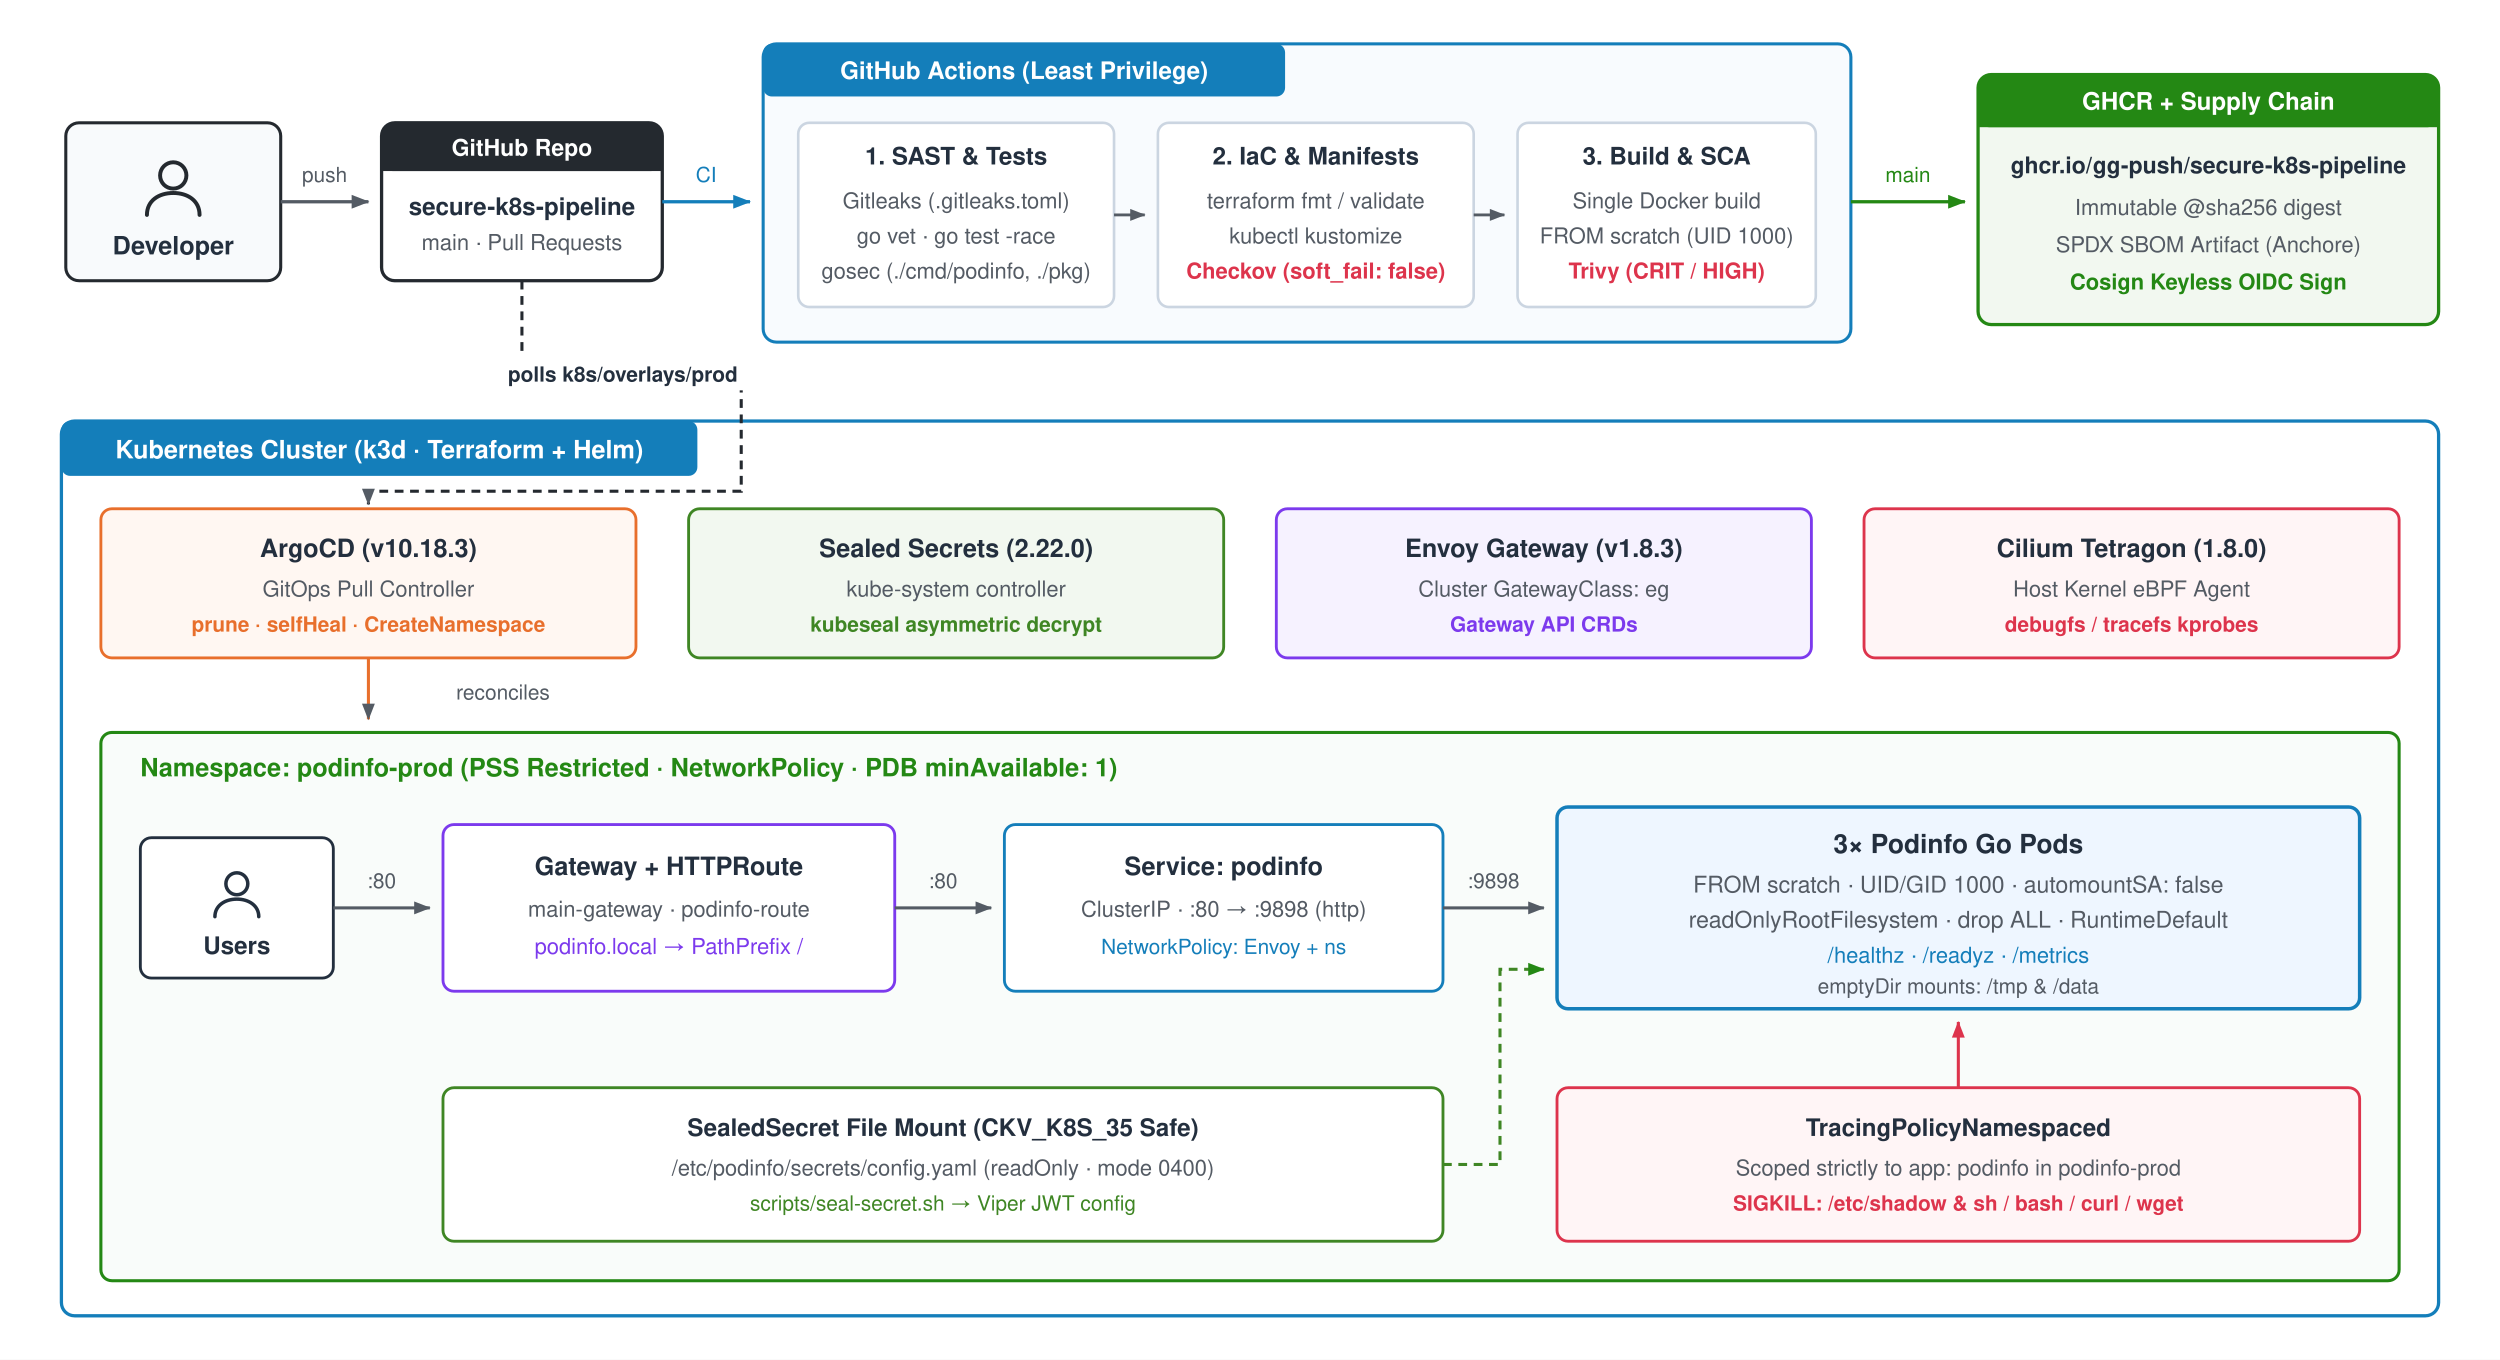
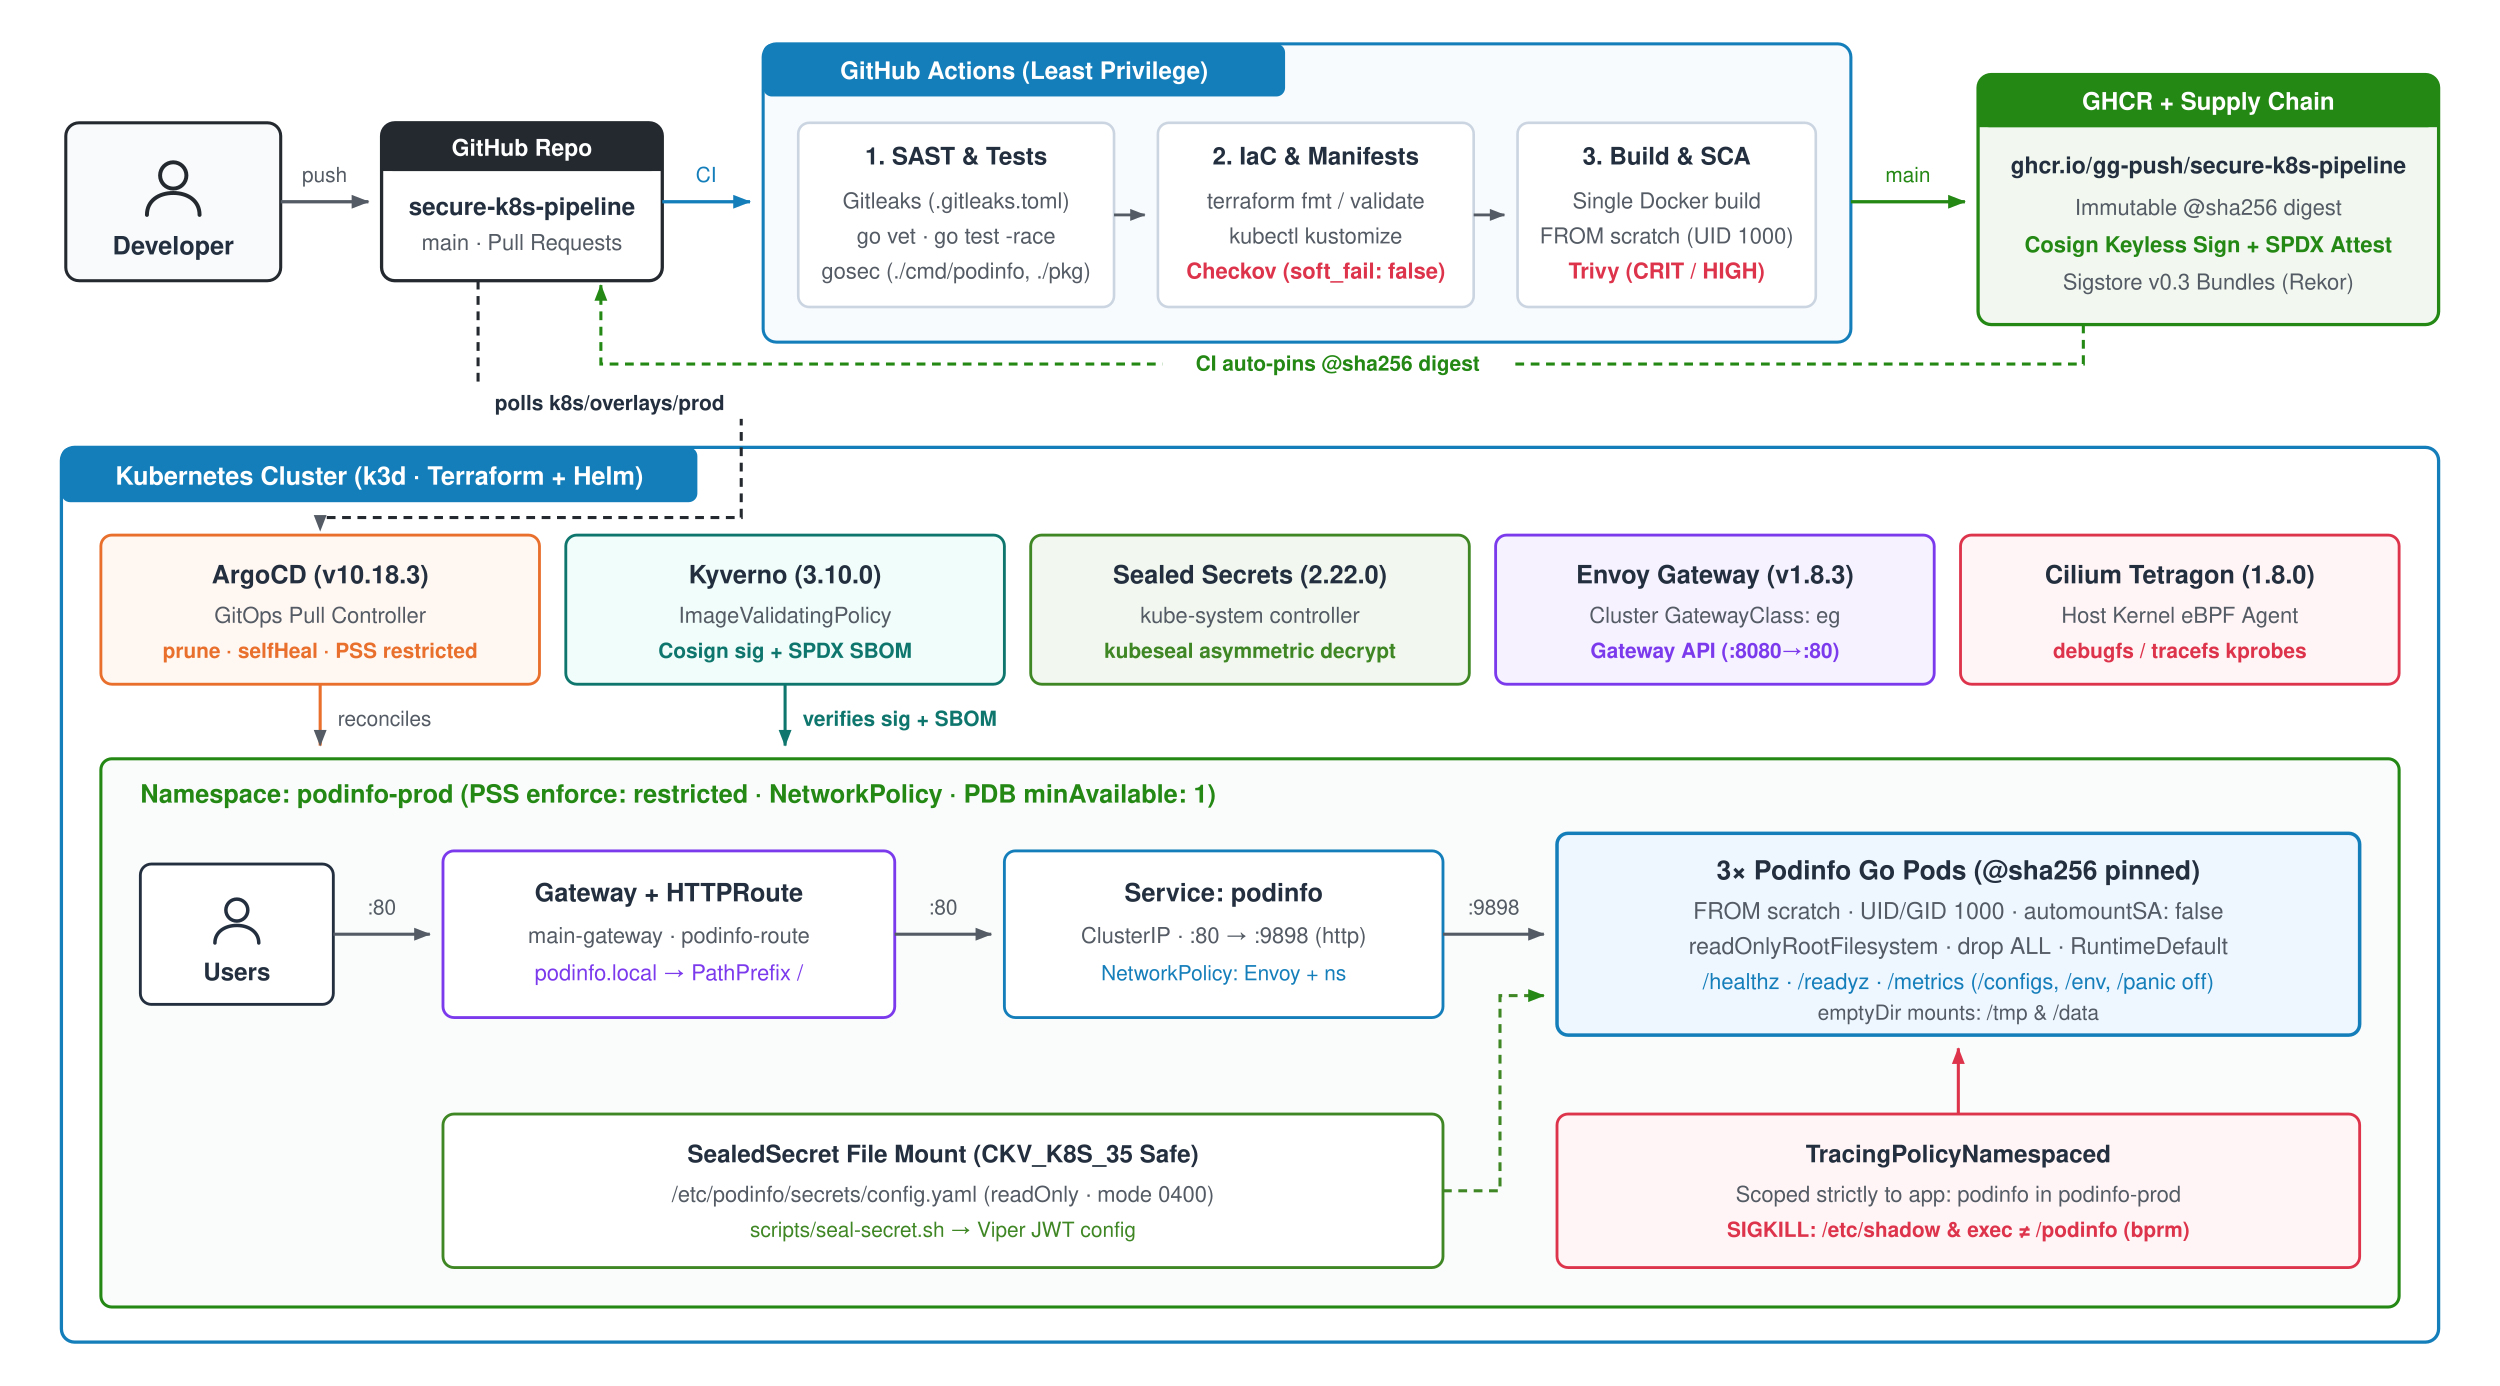
- <svg xmlns="http://www.w3.org/2000/svg" viewBox="0 0 1140 620" width="1140" height="620" role="img" aria-labelledby="title desc">
+ <svg xmlns="http://www.w3.org/2000/svg" viewBox="0 0 1140 632" width="1140" height="632" role="img" aria-labelledby="title desc">
  <defs>
    <marker id="arr" viewBox="0 0 10 10" refX="8.5" refY="5" markerWidth="6" markerHeight="6" orient="auto">
      <path d="M 0 1.5 L 9 5 L 0 8.5 z" fill="#545B64" />
    </marker>
    <marker id="arr-blue" viewBox="0 0 10 10" refX="8.5" refY="5" markerWidth="6" markerHeight="6" orient="auto">
      <path d="M 0 1.5 L 9 5 L 0 8.5 z" fill="#147EBA" />
    </marker>
    <marker id="arr-green" viewBox="0 0 10 10" refX="8.5" refY="5" markerWidth="6" markerHeight="6" orient="auto">
      <path d="M 0 1.5 L 9 5 L 0 8.5 z" fill="#248814" />
    </marker>
    <marker id="arr-red" viewBox="0 0 10 10" refX="8.5" refY="5" markerWidth="6" markerHeight="6" orient="auto">
      <path d="M 0 1.5 L 9 5 L 0 8.5 z" fill="#DD344C" />
    </marker>
+     <marker id="arr-teal" viewBox="0 0 10 10" refX="8.5" refY="5" markerWidth="6" markerHeight="6" orient="auto">
+       <path d="M 0 1.5 L 9 5 L 0 8.5 z" fill="#0F766E" />
+     </marker>
  </defs>
-   <rect width="1140" height="620" fill="#FFFFFF" />
+   <rect width="1140" height="632" fill="#FFFFFF" />
  <g font-family="Helvetica, Arial, -apple-system, sans-serif">
    <g transform="translate(30,56)">
      <rect width="98" height="72" rx="6" fill="#F8FAFC" stroke="#24292F" stroke-width="1.4" />
      <circle cx="49" cy="24" r="6" fill="none" stroke="#24292F" stroke-width="1.8" />
      <path d="M37 42 c0 -6.5 5.4 -10 12 -10 s12 3.5 12 10" fill="none" stroke="#24292F" stroke-width="1.8" stroke-linecap="round" />
      <text x="49" y="60" text-anchor="middle" font-size="11.5" font-weight="700" fill="#232F3E">Developer</text>
    </g>
    <line x1="128" y1="92" x2="168" y2="92" stroke="#545B64" stroke-width="1.5" marker-end="url(#arr)" />
    <text x="148" y="83" text-anchor="middle" font-size="9.5" fill="#545B64">push</text>
    <g transform="translate(174,56)">
      <rect width="128" height="72" rx="6" fill="#FFFFFF" stroke="#24292F" stroke-width="1.5" />
      <rect width="128" height="22" rx="5" fill="#24292F" />
      <rect y="14" width="128" height="8" fill="#24292F" />
      <text x="64" y="15" text-anchor="middle" font-size="10.5" font-weight="700" fill="#FFFFFF">GitHub Repo</text>
      <text x="64" y="42" text-anchor="middle" font-size="11" font-weight="700" fill="#232F3E">secure-k8s-pipeline</text>
      <text x="64" y="58" text-anchor="middle" font-size="10" fill="#545B64">main · Pull Requests</text>
    </g>
    <line x1="302" y1="92" x2="342" y2="92" stroke="#147EBA" stroke-width="1.5" marker-end="url(#arr-blue)" />
    <text x="322" y="83" text-anchor="middle" font-size="9.5" fill="#147EBA">CI</text>
    <rect x="348" y="20" width="496" height="136" rx="6" fill="#F8FBFE" stroke="#147EBA" stroke-width="1.4" />
    <rect x="348" y="20" width="238" height="24" rx="4" fill="#147EBA" />
    <text x="467" y="36" text-anchor="middle" font-size="11" font-weight="700" fill="#FFFFFF">GitHub Actions (Least Privilege)</text>
    <rect x="364" y="56" width="144" height="84" rx="5" fill="#FFFFFF" stroke="#CBD5E1" stroke-width="1.2" />
    <text x="436" y="75" text-anchor="middle" font-size="11" font-weight="700" fill="#232F3E">1. SAST &amp; Tests</text>
    <text x="436" y="95" text-anchor="middle" font-size="10" fill="#545B64">Gitleaks (.gitleaks.toml)</text>
    <text x="436" y="111" text-anchor="middle" font-size="10" fill="#545B64">go vet · go test -race</text>
    <text x="436" y="127" text-anchor="middle" font-size="10" fill="#545B64">gosec (./cmd/podinfo, ./pkg)</text>
    <line x1="508" y1="98" x2="522" y2="98" stroke="#545B64" stroke-width="1.3" marker-end="url(#arr)" />
    <rect x="528" y="56" width="144" height="84" rx="5" fill="#FFFFFF" stroke="#CBD5E1" stroke-width="1.2" />
    <text x="600" y="75" text-anchor="middle" font-size="11" font-weight="700" fill="#232F3E">2. IaC &amp; Manifests</text>
    <text x="600" y="95" text-anchor="middle" font-size="10" fill="#545B64">terraform fmt / validate</text>
    <text x="600" y="111" text-anchor="middle" font-size="10" fill="#545B64">kubectl kustomize</text>
    <text x="600" y="127" text-anchor="middle" font-size="10" fill="#DD344C" font-weight="700">Checkov (soft_fail: false)</text>
    <line x1="672" y1="98" x2="686" y2="98" stroke="#545B64" stroke-width="1.3" marker-end="url(#arr)" />
    <rect x="692" y="56" width="136" height="84" rx="5" fill="#FFFFFF" stroke="#CBD5E1" stroke-width="1.2" />
    <text x="760" y="75" text-anchor="middle" font-size="11" font-weight="700" fill="#232F3E">3. Build &amp; SCA</text>
    <text x="760" y="95" text-anchor="middle" font-size="10" fill="#545B64">Single Docker build</text>
    <text x="760" y="111" text-anchor="middle" font-size="10" fill="#545B64">FROM scratch (UID 1000)</text>
    <text x="760" y="127" text-anchor="middle" font-size="10" fill="#DD344C" font-weight="700">Trivy (CRIT / HIGH)</text>
    <line x1="844" y1="92" x2="896" y2="92" stroke="#248814" stroke-width="1.5" marker-end="url(#arr-green)" />
    <text x="870" y="83" text-anchor="middle" font-size="9.5" fill="#248814">main</text>
    <rect x="902" y="34" width="210" height="114" rx="6" fill="#F2F8F0" stroke="#248814" stroke-width="1.5" />
    <rect x="902" y="34" width="210" height="24" rx="5" fill="#248814" />
    <rect x="902" y="50" width="210" height="8" fill="#248814" />
    <text x="1007" y="50" text-anchor="middle" font-size="11" font-weight="700" fill="#FFFFFF">GHCR + Supply Chain</text>
    <text x="1007" y="79" text-anchor="middle" font-size="10.5" font-weight="700" fill="#232F3E">ghcr.io/gg-push/secure-k8s-pipeline</text>
    <text x="1007" y="98" text-anchor="middle" font-size="10" fill="#545B64">Immutable @sha256 digest</text>
-     <text x="1007" y="115" text-anchor="middle" font-size="10" fill="#545B64">SPDX SBOM Artifact (Anchore)</text>
-     <text x="1007" y="132" text-anchor="middle" font-size="10" font-weight="700" fill="#248814">Cosign Keyless OIDC Sign</text>
-     <rect x="28" y="192" width="1084" height="408" rx="6" fill="#FFFFFF" stroke="#147EBA" stroke-width="1.5" />
-     <rect x="28" y="192" width="290" height="25" rx="4" fill="#147EBA" />
-     <text x="173" y="209" text-anchor="middle" font-size="11.5" font-weight="700" fill="#FFFFFF">Kubernetes Cluster (k3d · Terraform + Helm)</text>
-     <path d="M 238 128 V 172 H 338 V 224 H 168 V 230" fill="none" stroke="#24292F" stroke-width="1.4" stroke-dasharray="4 3" marker-end="url(#arr)" />
-     <rect x="218" y="162" width="132" height="16" fill="#FFFFFF" />
-     <text x="284" y="174" text-anchor="middle" font-size="9.5" font-weight="700" fill="#232F3E">polls k8s/overlays/prod</text>
-     <g transform="translate(46,232)">
-       <rect width="244" height="68" rx="5" fill="#FFF7F2" stroke="#E86F2C" stroke-width="1.3" />
-       <text x="122" y="22" text-anchor="middle" font-size="11.5" font-weight="700" fill="#232F3E">ArgoCD (v10.18.3)</text>
-       <text x="122" y="40" text-anchor="middle" font-size="10" fill="#545B64">GitOps Pull Controller</text>
-       <text x="122" y="56" text-anchor="middle" font-size="9.5" fill="#E86F2C" font-weight="700">prune · selfHeal · CreateNamespace</text>
+     <text x="1007" y="115" text-anchor="middle" font-size="10" font-weight="700" fill="#248814">Cosign Keyless Sign + SPDX Attest</text>
+     <text x="1007" y="132" text-anchor="middle" font-size="10" fill="#545B64">Sigstore v0.3 Bundles (Rekor)</text>
+     <rect x="28" y="204" width="1084" height="408" rx="6" fill="#FFFFFF" stroke="#147EBA" stroke-width="1.5" />
+     <rect x="28" y="204" width="290" height="25" rx="4" fill="#147EBA" />
+     <text x="173" y="221" text-anchor="middle" font-size="11.5" font-weight="700" fill="#FFFFFF">Kubernetes Cluster (k3d · Terraform + Helm)</text>
+     <path d="M 950 148 V 166 H 274 V 130" fill="none" stroke="#248814" stroke-width="1.4" stroke-dasharray="4 3" marker-end="url(#arr-green)" />
+     <rect x="530" y="157" width="160" height="16" fill="#FFFFFF" />
+     <text x="610" y="169" text-anchor="middle" font-size="9.5" font-weight="700" fill="#248814">CI auto-pins @sha256 digest</text>
+     <path d="M 218 128 V 184 H 338 V 236 H 146 V 242" fill="none" stroke="#24292F" stroke-width="1.4" stroke-dasharray="4 3" marker-end="url(#arr)" />
+     <rect x="212" y="175" width="132" height="16" fill="#FFFFFF" />
+     <text x="278" y="187" text-anchor="middle" font-size="9.5" font-weight="700" fill="#232F3E">polls k8s/overlays/prod</text>
+     <g transform="translate(46,244)">
+       <rect width="200" height="68" rx="5" fill="#FFF7F2" stroke="#E86F2C" stroke-width="1.3" />
+       <text x="100" y="22" text-anchor="middle" font-size="11.5" font-weight="700" fill="#232F3E">ArgoCD (v10.18.3)</text>
+       <text x="100" y="40" text-anchor="middle" font-size="10" fill="#545B64">GitOps Pull Controller</text>
+       <text x="100" y="56" text-anchor="middle" font-size="9.5" fill="#E86F2C" font-weight="700">prune · selfHeal · PSS restricted</text>
    </g>
-     <g transform="translate(314,232)">
-       <rect width="244" height="68" rx="5" fill="#F2F8F0" stroke="#3F8624" stroke-width="1.3" />
-       <text x="122" y="22" text-anchor="middle" font-size="11.5" font-weight="700" fill="#232F3E">Sealed Secrets (2.22.0)</text>
-       <text x="122" y="40" text-anchor="middle" font-size="10" fill="#545B64">kube-system controller</text>
-       <text x="122" y="56" text-anchor="middle" font-size="9.5" fill="#3F8624" font-weight="700">kubeseal asymmetric decrypt</text>
+     <g transform="translate(258,244)">
+       <rect width="200" height="68" rx="5" fill="#F0FDFA" stroke="#0F766E" stroke-width="1.3" />
+       <text x="100" y="22" text-anchor="middle" font-size="11.5" font-weight="700" fill="#232F3E">Kyverno (3.10.0)</text>
+       <text x="100" y="40" text-anchor="middle" font-size="10" fill="#545B64">ImageValidatingPolicy</text>
+       <text x="100" y="56" text-anchor="middle" font-size="9.5" fill="#0F766E" font-weight="700">Cosign sig + SPDX SBOM</text>
    </g>
-     <g transform="translate(582,232)">
-       <rect width="244" height="68" rx="5" fill="#F6F2FF" stroke="#7C3AED" stroke-width="1.3" />
-       <text x="122" y="22" text-anchor="middle" font-size="11.5" font-weight="700" fill="#232F3E">Envoy Gateway (v1.8.3)</text>
-       <text x="122" y="40" text-anchor="middle" font-size="10" fill="#545B64">Cluster GatewayClass: eg</text>
-       <text x="122" y="56" text-anchor="middle" font-size="9.5" fill="#7C3AED" font-weight="700">Gateway API CRDs</text>
+     <g transform="translate(470,244)">
+       <rect width="200" height="68" rx="5" fill="#F2F8F0" stroke="#3F8624" stroke-width="1.3" />
+       <text x="100" y="22" text-anchor="middle" font-size="11.5" font-weight="700" fill="#232F3E">Sealed Secrets (2.22.0)</text>
+       <text x="100" y="40" text-anchor="middle" font-size="10" fill="#545B64">kube-system controller</text>
+       <text x="100" y="56" text-anchor="middle" font-size="9.5" fill="#3F8624" font-weight="700">kubeseal asymmetric decrypt</text>
    </g>
-     <g transform="translate(850,232)">
-       <rect width="244" height="68" rx="5" fill="#FFF5F6" stroke="#DD344C" stroke-width="1.3" />
-       <text x="122" y="22" text-anchor="middle" font-size="11.5" font-weight="700" fill="#232F3E">Cilium Tetragon (1.8.0)</text>
-       <text x="122" y="40" text-anchor="middle" font-size="10" fill="#545B64">Host Kernel eBPF Agent</text>
-       <text x="122" y="56" text-anchor="middle" font-size="9.5" fill="#DD344C" font-weight="700">debugfs / tracefs kprobes</text>
+     <g transform="translate(682,244)">
+       <rect width="200" height="68" rx="5" fill="#F6F2FF" stroke="#7C3AED" stroke-width="1.3" />
+       <text x="100" y="22" text-anchor="middle" font-size="11.5" font-weight="700" fill="#232F3E">Envoy Gateway (v1.8.3)</text>
+       <text x="100" y="40" text-anchor="middle" font-size="10" fill="#545B64">Cluster GatewayClass: eg</text>
+       <text x="100" y="56" text-anchor="middle" font-size="9.5" fill="#7C3AED" font-weight="700">Gateway API (:8080→:80)</text>
    </g>
-     <line x1="168" y1="300" x2="168" y2="328" stroke="#E86F2C" stroke-width="1.4" marker-end="url(#arr)" />
-     <text x="208" y="319" font-size="9.5" fill="#545B64">reconciles</text>
-     <rect x="46" y="334" width="1048" height="250" rx="5" fill="#F9FCFA" stroke="#248814" stroke-width="1.4" />
-     <text x="64" y="354" font-size="11.5" font-weight="700" fill="#248814">Namespace: podinfo-prod (PSS Restricted · NetworkPolicy · PDB minAvailable: 1)</text>
-     <g transform="translate(64,382)">
+     <g transform="translate(894,244)">
+       <rect width="200" height="68" rx="5" fill="#FFF5F6" stroke="#DD344C" stroke-width="1.3" />
+       <text x="100" y="22" text-anchor="middle" font-size="11.5" font-weight="700" fill="#232F3E">Cilium Tetragon (1.8.0)</text>
+       <text x="100" y="40" text-anchor="middle" font-size="10" fill="#545B64">Host Kernel eBPF Agent</text>
+       <text x="100" y="56" text-anchor="middle" font-size="9.5" fill="#DD344C" font-weight="700">debugfs / tracefs kprobes</text>
+     </g>
+     <line x1="146" y1="312" x2="146" y2="340" stroke="#E86F2C" stroke-width="1.4" marker-end="url(#arr)" />
+     <text x="154" y="331" font-size="9.5" fill="#545B64">reconciles</text>
+     <line x1="358" y1="312" x2="358" y2="340" stroke="#0F766E" stroke-width="1.4" marker-end="url(#arr-teal)" />
+     <text x="366" y="331" font-size="9.5" font-weight="700" fill="#0F766E">verifies sig + SBOM</text>
+     <rect x="46" y="346" width="1048" height="250" rx="5" fill="#F9FCFA" stroke="#248814" stroke-width="1.4" />
+     <text x="64" y="366" font-size="11.5" font-weight="700" fill="#248814">Namespace: podinfo-prod (PSS enforce: restricted · NetworkPolicy · PDB minAvailable: 1)</text>
+     <g transform="translate(64,394)">
      <rect width="88" height="64" rx="5" fill="#FFFFFF" stroke="#232F3E" stroke-width="1.3" />
      <circle cx="44" cy="21" r="5" fill="none" stroke="#232F3E" stroke-width="1.6" />
      <path d="M34 36 c0 -5 4.5 -8 10 -8 s10 3 10 8" fill="none" stroke="#232F3E" stroke-width="1.6" stroke-linecap="round" />
      <text x="44" y="53" text-anchor="middle" font-size="11" font-weight="700" fill="#232F3E">Users</text>
    </g>
-     <line x1="152" y1="414" x2="196" y2="414" stroke="#545B64" stroke-width="1.4" marker-end="url(#arr)" />
-     <text x="174" y="405" text-anchor="middle" font-size="9.5" fill="#545B64">:80</text>
-     <g transform="translate(202,376)">
+     <line x1="152" y1="426" x2="196" y2="426" stroke="#545B64" stroke-width="1.4" marker-end="url(#arr)" />
+     <text x="174" y="417" text-anchor="middle" font-size="9.5" fill="#545B64">:80</text>
+     <g transform="translate(202,388)">
      <rect width="206" height="76" rx="5" fill="#FFFFFF" stroke="#7C3AED" stroke-width="1.3" />
      <text x="103" y="23" text-anchor="middle" font-size="11.5" font-weight="700" fill="#232F3E">Gateway + HTTPRoute</text>
      <text x="103" y="42" text-anchor="middle" font-size="10" fill="#545B64">main-gateway · podinfo-route</text>
      <text x="103" y="59" text-anchor="middle" font-size="10" fill="#7C3AED">podinfo.local → PathPrefix /</text>
    </g>
-     <line x1="408" y1="414" x2="452" y2="414" stroke="#545B64" stroke-width="1.4" marker-end="url(#arr)" />
-     <text x="430" y="405" text-anchor="middle" font-size="9.5" fill="#545B64">:80</text>
-     <g transform="translate(458,376)">
+     <line x1="408" y1="426" x2="452" y2="426" stroke="#545B64" stroke-width="1.4" marker-end="url(#arr)" />
+     <text x="430" y="417" text-anchor="middle" font-size="9.5" fill="#545B64">:80</text>
+     <g transform="translate(458,388)">
      <rect width="200" height="76" rx="5" fill="#FFFFFF" stroke="#147EBA" stroke-width="1.3" />
      <text x="100" y="23" text-anchor="middle" font-size="11.5" font-weight="700" fill="#232F3E">Service: podinfo</text>
      <text x="100" y="42" text-anchor="middle" font-size="10" fill="#545B64">ClusterIP · :80 → :9898 (http)</text>
      <text x="100" y="59" text-anchor="middle" font-size="9.5" fill="#147EBA">NetworkPolicy: Envoy + ns</text>
    </g>
-     <line x1="658" y1="414" x2="704" y2="414" stroke="#545B64" stroke-width="1.4" marker-end="url(#arr)" />
-     <text x="681" y="405" text-anchor="middle" font-size="9.5" fill="#545B64">:9898</text>
-     <g transform="translate(710,368)">
+     <line x1="658" y1="426" x2="704" y2="426" stroke="#545B64" stroke-width="1.4" marker-end="url(#arr)" />
+     <text x="681" y="417" text-anchor="middle" font-size="9.5" fill="#545B64">:9898</text>
+     <g transform="translate(710,380)">
      <rect width="366" height="92" rx="5" fill="#EEF6FF" stroke="#147EBA" stroke-width="1.6" />
-       <text x="183" y="21" text-anchor="middle" font-size="12" font-weight="700" fill="#232F3E">3× Podinfo Go Pods</text>
+       <text x="183" y="21" text-anchor="middle" font-size="12" font-weight="700" fill="#232F3E">3× Podinfo Go Pods (@sha256 pinned)</text>
      <text x="183" y="39" text-anchor="middle" font-size="10.5" fill="#545B64">FROM scratch · UID/GID 1000 · automountSA: false</text>
      <text x="183" y="55" text-anchor="middle" font-size="10.5" fill="#545B64">readOnlyRootFilesystem · drop ALL · RuntimeDefault</text>
-       <text x="183" y="71" text-anchor="middle" font-size="10" fill="#147EBA">/healthz · /readyz · /metrics</text>
+       <text x="183" y="71" text-anchor="middle" font-size="10" fill="#147EBA">/healthz · /readyz · /metrics (/configs, /env, /panic off)</text>
      <text x="183" y="85" text-anchor="middle" font-size="9.5" fill="#545B64">emptyDir mounts: /tmp &amp; /data</text>
    </g>
-     <g transform="translate(202,496)">
+     <g transform="translate(202,508)">
      <rect width="456" height="70" rx="5" fill="#FFFFFF" stroke="#3F8624" stroke-width="1.3" />
      <text x="228" y="22" text-anchor="middle" font-size="11" font-weight="700" fill="#232F3E">SealedSecret File Mount (CKV_K8S_35 Safe)</text>
      <text x="228" y="40" text-anchor="middle" font-size="10" fill="#545B64">/etc/podinfo/secrets/config.yaml (readOnly · mode 0400)</text>
      <text x="228" y="56" text-anchor="middle" font-size="9.5" fill="#3F8624">scripts/seal-secret.sh → Viper JWT config</text>
    </g>
-     <path d="M 658 531 H 684 V 442 H 704" fill="none" stroke="#3F8624" stroke-width="1.4" stroke-dasharray="4 3" marker-end="url(#arr-green)" />
-     <g transform="translate(710,496)">
+     <path d="M 658 543 H 684 V 454 H 704" fill="none" stroke="#3F8624" stroke-width="1.4" stroke-dasharray="4 3" marker-end="url(#arr-green)" />
+     <g transform="translate(710,508)">
      <rect width="366" height="70" rx="5" fill="#FFF5F6" stroke="#DD344C" stroke-width="1.3" />
      <text x="183" y="22" text-anchor="middle" font-size="11" font-weight="700" fill="#232F3E">TracingPolicyNamespaced</text>
      <text x="183" y="40" text-anchor="middle" font-size="10" fill="#545B64">Scoped strictly to app: podinfo in podinfo-prod</text>
-       <text x="183" y="56" text-anchor="middle" font-size="9.5" font-weight="700" fill="#DD344C">SIGKILL: /etc/shadow &amp; sh / bash / curl / wget</text>
+       <text x="183" y="56" text-anchor="middle" font-size="9.5" font-weight="700" fill="#DD344C">SIGKILL: /etc/shadow &amp; exec ≠ /podinfo (bprm)</text>
    </g>
-     <line x1="893" y1="496" x2="893" y2="466" stroke="#DD344C" stroke-width="1.4" marker-end="url(#arr-red)" />
+     <line x1="893" y1="508" x2="893" y2="478" stroke="#DD344C" stroke-width="1.4" marker-end="url(#arr-red)" />
  </g>
</svg>
